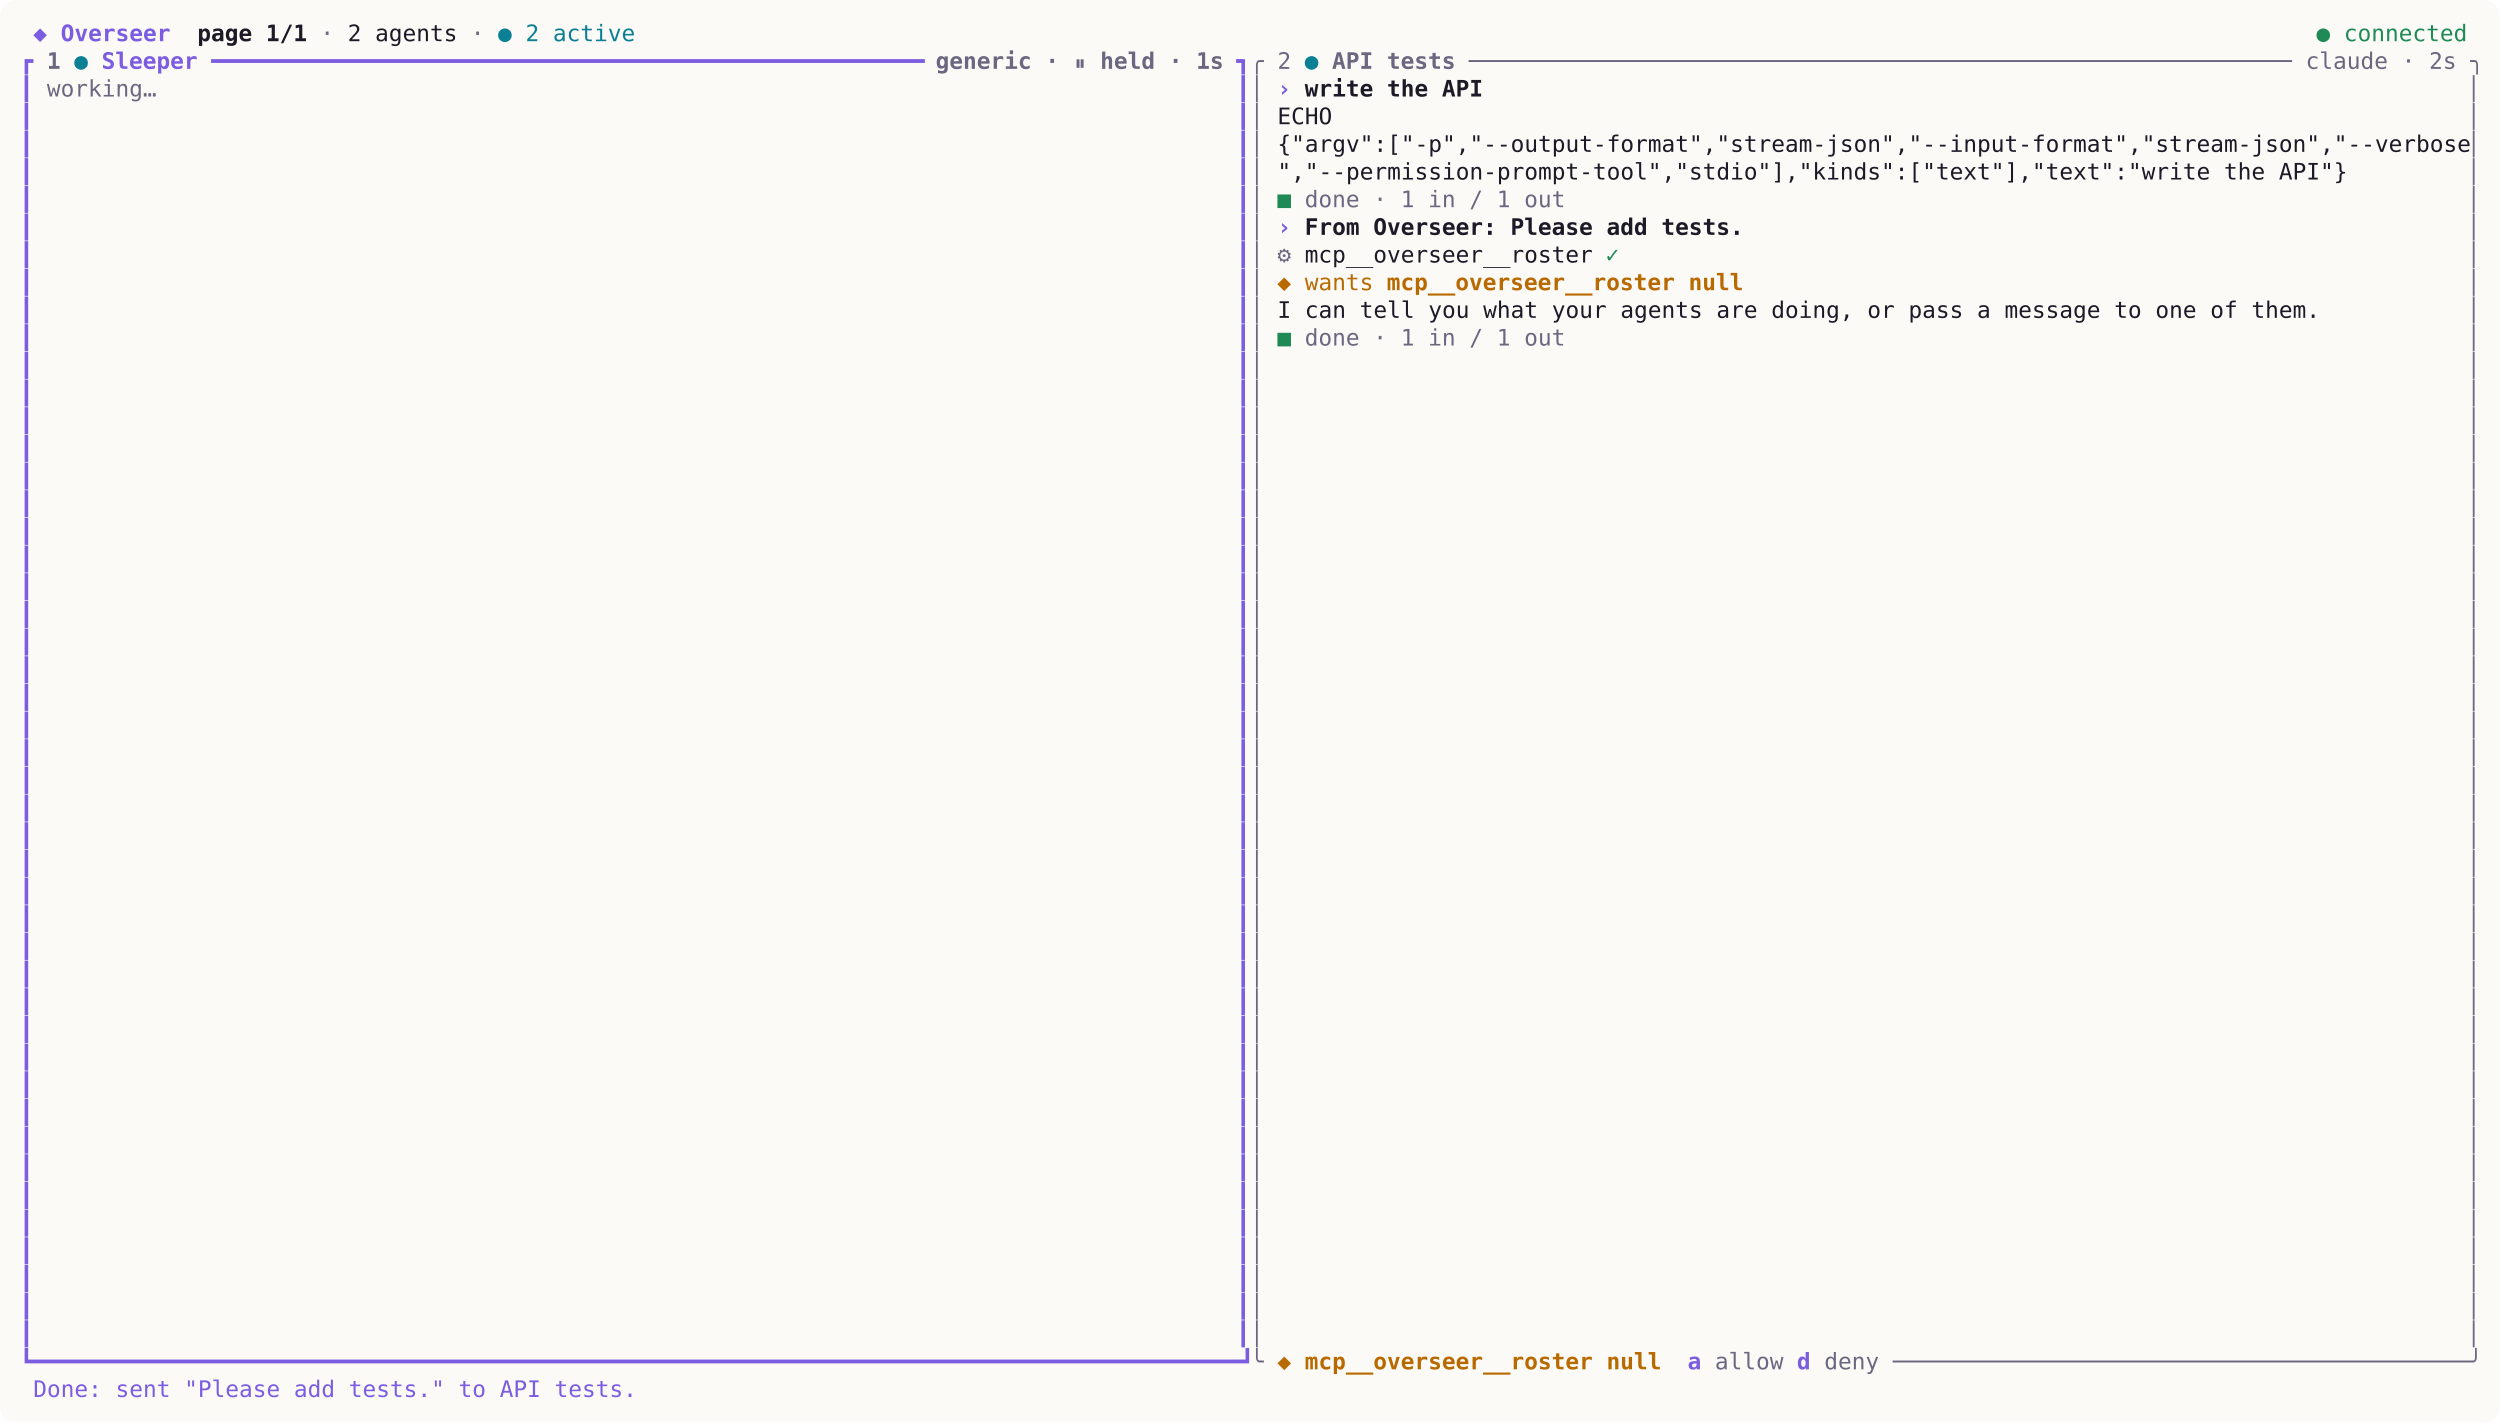
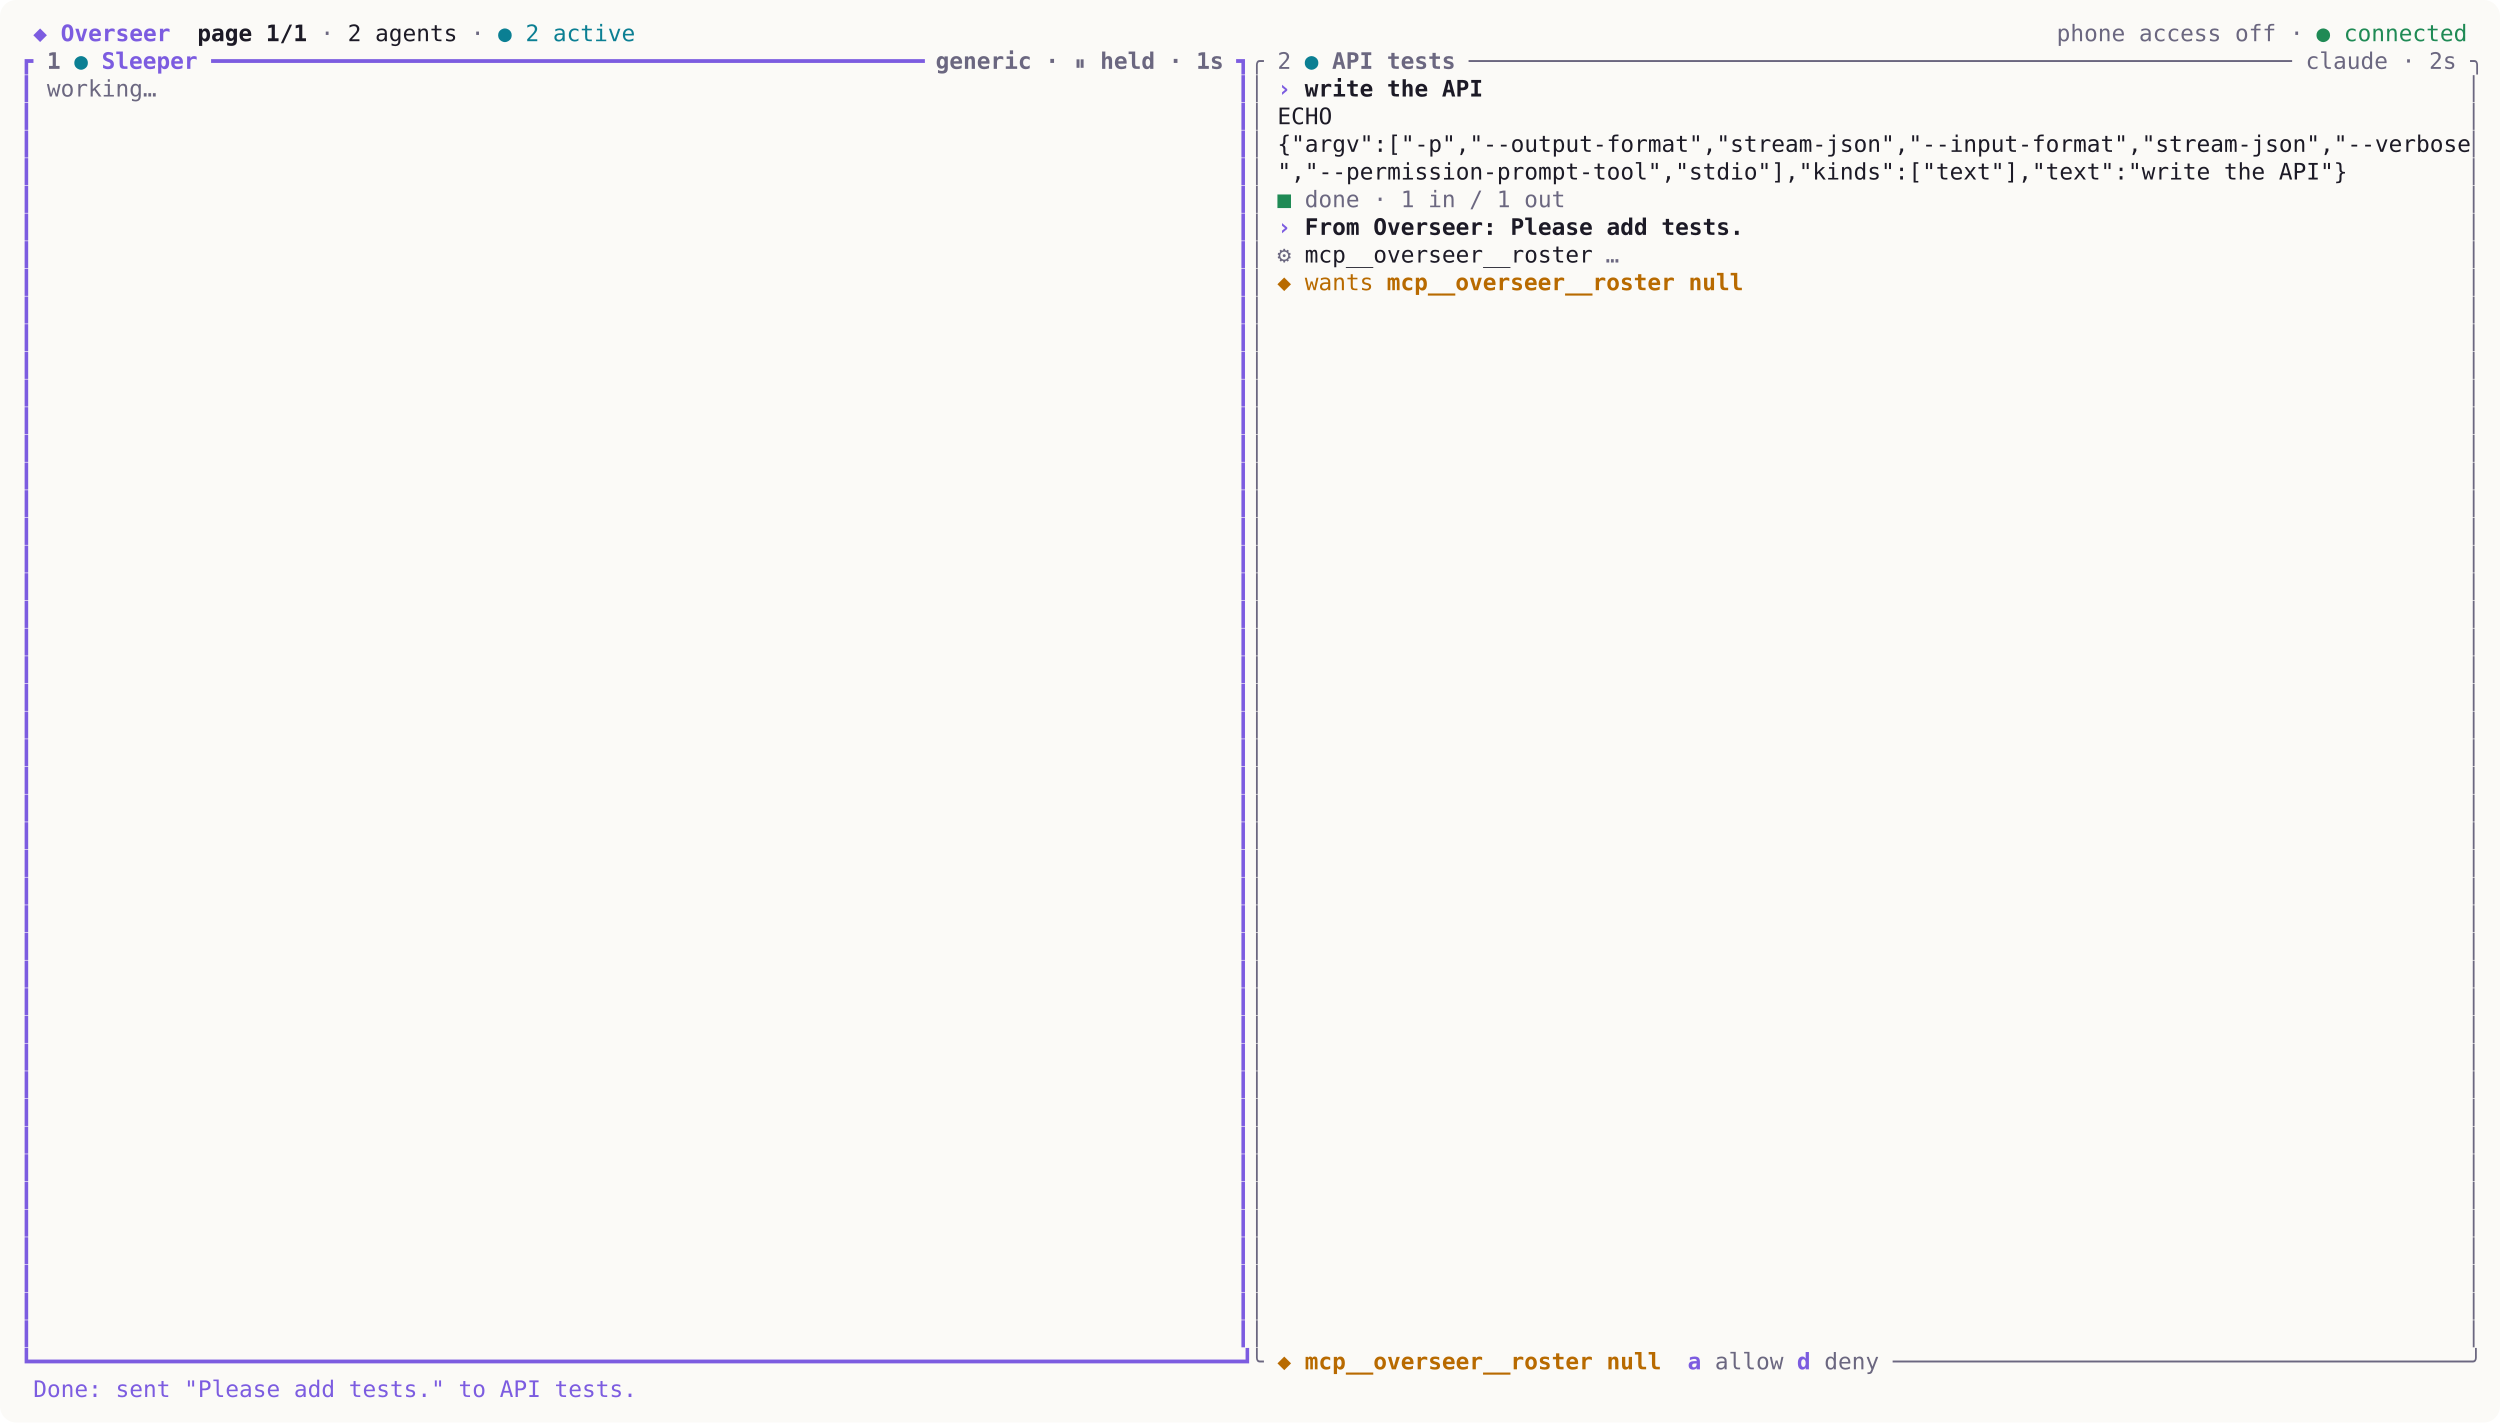
<svg xmlns="http://www.w3.org/2000/svg" width="1536" height="874" viewBox="0 0 1536 874">
  <rect width="100%" height="100%" rx="10" fill="#fbfaf7" />
  <g font-family="ui-monospace, SFMono-Regular, Menlo, monospace" font-size="14">
    <text x="12.0" y="25.3" textLength="100.8" lengthAdjust="spacingAndGlyphs" fill="#7c5ce0" font-weight="700" xml:space="preserve"> ◆ Overseer </text>
    <text x="112.8" y="25.3" textLength="84.0" lengthAdjust="spacingAndGlyphs" fill="#1c1a26" font-weight="700" xml:space="preserve"> page 1/1 </text>
    <text x="196.8" y="25.3" textLength="16.8" lengthAdjust="spacingAndGlyphs" fill="#6b6780" xml:space="preserve">· </text>
    <text x="213.6" y="25.3" textLength="67.2" lengthAdjust="spacingAndGlyphs" fill="#1c1a26" xml:space="preserve">2 agents</text>
    <text x="280.8" y="25.3" textLength="25.2" lengthAdjust="spacingAndGlyphs" fill="#6b6780" xml:space="preserve"> · </text>
    <text x="306.0" y="25.3" textLength="84.0" lengthAdjust="spacingAndGlyphs" fill="#0b7f93" xml:space="preserve">● 2 active</text>
+     <text x="1263.6" y="25.3" textLength="159.6" lengthAdjust="spacingAndGlyphs" fill="#6b6780" xml:space="preserve">phone access off · </text>
    <text x="1423.2" y="25.3" textLength="100.8" lengthAdjust="spacingAndGlyphs" fill="#1f8a55" xml:space="preserve">● connected </text>
    <text x="12.0" y="42.3" textLength="8.4" lengthAdjust="spacingAndGlyphs" fill="#7c5ce0" font-weight="700" xml:space="preserve">┏</text>
    <text x="20.4" y="42.3" textLength="25.2" lengthAdjust="spacingAndGlyphs" fill="#6b6780" font-weight="700" xml:space="preserve"> 1 </text>
    <text x="45.6" y="42.3" textLength="16.8" lengthAdjust="spacingAndGlyphs" fill="#0b7f93" font-weight="700" xml:space="preserve">● </text>
    <text x="62.4" y="42.3" textLength="504.0" lengthAdjust="spacingAndGlyphs" fill="#7c5ce0" font-weight="700" xml:space="preserve">Sleeper ━━━━━━━━━━━━━━━━━━━━━━━━━━━━━━━━━━━━━━━━━━━━━━━━━━━━</text>
    <text x="566.4" y="42.3" textLength="193.2" lengthAdjust="spacingAndGlyphs" fill="#6b6780" font-weight="700" xml:space="preserve"> generic · ⏸ held · 1s </text>
    <text x="759.6" y="42.3" textLength="8.4" lengthAdjust="spacingAndGlyphs" fill="#7c5ce0" font-weight="700" xml:space="preserve">┓</text>
    <text x="768.0" y="42.3" textLength="33.6" lengthAdjust="spacingAndGlyphs" fill="#6b6780" xml:space="preserve">╭ 2 </text>
    <text x="801.6" y="42.3" textLength="16.8" lengthAdjust="spacingAndGlyphs" fill="#0b7f93" xml:space="preserve">● </text>
    <text x="818.4" y="42.3" textLength="75.6" lengthAdjust="spacingAndGlyphs" fill="#6b6780" font-weight="700" xml:space="preserve">API tests</text>
    <text x="894.0" y="42.3" textLength="630.0" lengthAdjust="spacingAndGlyphs" fill="#6b6780" xml:space="preserve"> ──────────────────────────────────────────────────────────── claude · 2s ╮</text>
    <text x="12.0" y="59.3" textLength="8.4" lengthAdjust="spacingAndGlyphs" fill="#7c5ce0" font-weight="700" xml:space="preserve">┃</text>
    <text x="28.8" y="59.3" textLength="67.2" lengthAdjust="spacingAndGlyphs" fill="#6b6780" xml:space="preserve">working…</text>
    <text x="759.6" y="59.3" textLength="8.4" lengthAdjust="spacingAndGlyphs" fill="#7c5ce0" font-weight="700" xml:space="preserve">┃</text>
    <text x="768.0" y="59.3" textLength="8.4" lengthAdjust="spacingAndGlyphs" fill="#6b6780" xml:space="preserve">│</text>
    <text x="784.8" y="59.3" textLength="16.8" lengthAdjust="spacingAndGlyphs" fill="#7c5ce0" font-weight="700" xml:space="preserve">› </text>
    <text x="801.6" y="59.3" textLength="109.2" lengthAdjust="spacingAndGlyphs" fill="#1c1a26" font-weight="700" xml:space="preserve">write the API</text>
    <text x="1515.6" y="59.3" textLength="8.4" lengthAdjust="spacingAndGlyphs" fill="#6b6780" xml:space="preserve">│</text>
    <text x="12.0" y="76.3" textLength="8.4" lengthAdjust="spacingAndGlyphs" fill="#7c5ce0" font-weight="700" xml:space="preserve">┃</text>
    <text x="759.6" y="76.3" textLength="8.4" lengthAdjust="spacingAndGlyphs" fill="#7c5ce0" font-weight="700" xml:space="preserve">┃</text>
    <text x="768.0" y="76.3" textLength="8.4" lengthAdjust="spacingAndGlyphs" fill="#6b6780" xml:space="preserve">│</text>
    <text x="776.4" y="76.3" textLength="739.2" lengthAdjust="spacingAndGlyphs" fill="#1c1a26" xml:space="preserve"> ECHO                                                                                   </text>
    <text x="1515.6" y="76.3" textLength="8.4" lengthAdjust="spacingAndGlyphs" fill="#6b6780" xml:space="preserve">│</text>
    <text x="12.0" y="93.3" textLength="8.4" lengthAdjust="spacingAndGlyphs" fill="#7c5ce0" font-weight="700" xml:space="preserve">┃</text>
    <text x="759.6" y="93.3" textLength="8.4" lengthAdjust="spacingAndGlyphs" fill="#7c5ce0" font-weight="700" xml:space="preserve">┃</text>
    <text x="768.0" y="93.3" textLength="8.4" lengthAdjust="spacingAndGlyphs" fill="#6b6780" xml:space="preserve">│</text>
    <text x="776.4" y="93.3" textLength="739.2" lengthAdjust="spacingAndGlyphs" fill="#1c1a26" xml:space="preserve"> {"argv":["-p","--output-format","stream-json","--input-format","stream-json","--verbose</text>
    <text x="1515.6" y="93.3" textLength="8.4" lengthAdjust="spacingAndGlyphs" fill="#6b6780" xml:space="preserve">│</text>
    <text x="12.0" y="110.3" textLength="8.4" lengthAdjust="spacingAndGlyphs" fill="#7c5ce0" font-weight="700" xml:space="preserve">┃</text>
    <text x="759.6" y="110.3" textLength="8.4" lengthAdjust="spacingAndGlyphs" fill="#7c5ce0" font-weight="700" xml:space="preserve">┃</text>
    <text x="768.0" y="110.3" textLength="8.4" lengthAdjust="spacingAndGlyphs" fill="#6b6780" xml:space="preserve">│</text>
    <text x="776.4" y="110.3" textLength="739.2" lengthAdjust="spacingAndGlyphs" fill="#1c1a26" xml:space="preserve"> ","--permission-prompt-tool","stdio"],"kinds":["text"],"text":"write the API"}         </text>
    <text x="1515.6" y="110.3" textLength="8.4" lengthAdjust="spacingAndGlyphs" fill="#6b6780" xml:space="preserve">│</text>
    <text x="12.0" y="127.3" textLength="8.4" lengthAdjust="spacingAndGlyphs" fill="#7c5ce0" font-weight="700" xml:space="preserve">┃</text>
    <text x="759.6" y="127.3" textLength="8.4" lengthAdjust="spacingAndGlyphs" fill="#7c5ce0" font-weight="700" xml:space="preserve">┃</text>
    <text x="768.0" y="127.3" textLength="8.4" lengthAdjust="spacingAndGlyphs" fill="#6b6780" xml:space="preserve">│</text>
    <text x="784.8" y="127.3" textLength="16.8" lengthAdjust="spacingAndGlyphs" fill="#1f8a55" xml:space="preserve">■ </text>
    <text x="801.6" y="127.3" textLength="159.6" lengthAdjust="spacingAndGlyphs" fill="#6b6780" xml:space="preserve">done · 1 in / 1 out</text>
    <text x="1515.6" y="127.3" textLength="8.4" lengthAdjust="spacingAndGlyphs" fill="#6b6780" xml:space="preserve">│</text>
    <text x="12.0" y="144.3" textLength="8.4" lengthAdjust="spacingAndGlyphs" fill="#7c5ce0" font-weight="700" xml:space="preserve">┃</text>
    <text x="759.6" y="144.3" textLength="8.4" lengthAdjust="spacingAndGlyphs" fill="#7c5ce0" font-weight="700" xml:space="preserve">┃</text>
    <text x="768.0" y="144.3" textLength="8.4" lengthAdjust="spacingAndGlyphs" fill="#6b6780" xml:space="preserve">│</text>
    <text x="784.8" y="144.3" textLength="16.8" lengthAdjust="spacingAndGlyphs" fill="#7c5ce0" font-weight="700" xml:space="preserve">› </text>
    <text x="801.6" y="144.3" textLength="268.8" lengthAdjust="spacingAndGlyphs" fill="#1c1a26" font-weight="700" xml:space="preserve">From Overseer: Please add tests.</text>
    <text x="1515.6" y="144.3" textLength="8.4" lengthAdjust="spacingAndGlyphs" fill="#6b6780" xml:space="preserve">│</text>
    <text x="12.0" y="161.3" textLength="8.4" lengthAdjust="spacingAndGlyphs" fill="#7c5ce0" font-weight="700" xml:space="preserve">┃</text>
    <text x="759.6" y="161.3" textLength="8.4" lengthAdjust="spacingAndGlyphs" fill="#7c5ce0" font-weight="700" xml:space="preserve">┃</text>
    <text x="768.0" y="161.3" textLength="8.4" lengthAdjust="spacingAndGlyphs" fill="#6b6780" xml:space="preserve">│</text>
    <text x="784.8" y="161.3" textLength="16.8" lengthAdjust="spacingAndGlyphs" fill="#6b6780" xml:space="preserve">⚙ </text>
    <text x="801.6" y="161.3" textLength="176.4" lengthAdjust="spacingAndGlyphs" fill="#1c1a26" xml:space="preserve">mcp__overseer__roster</text>
-     <text x="978.0" y="161.3" textLength="16.8" lengthAdjust="spacingAndGlyphs" fill="#1f8a55" xml:space="preserve"> ✓</text>
+     <text x="978.0" y="161.3" textLength="16.8" lengthAdjust="spacingAndGlyphs" fill="#6b6780" xml:space="preserve"> …</text>
    <text x="1515.6" y="161.3" textLength="8.4" lengthAdjust="spacingAndGlyphs" fill="#6b6780" xml:space="preserve">│</text>
    <text x="12.0" y="178.3" textLength="8.4" lengthAdjust="spacingAndGlyphs" fill="#7c5ce0" font-weight="700" xml:space="preserve">┃</text>
    <text x="759.6" y="178.3" textLength="8.4" lengthAdjust="spacingAndGlyphs" fill="#7c5ce0" font-weight="700" xml:space="preserve">┃</text>
    <text x="768.0" y="178.3" textLength="8.4" lengthAdjust="spacingAndGlyphs" fill="#6b6780" xml:space="preserve">│</text>
    <text x="784.8" y="178.3" textLength="67.2" lengthAdjust="spacingAndGlyphs" fill="#b86a00" xml:space="preserve">◆ wants </text>
    <text x="852.0" y="178.3" textLength="218.4" lengthAdjust="spacingAndGlyphs" fill="#b86a00" font-weight="700" xml:space="preserve">mcp__overseer__roster null</text>
    <text x="1515.6" y="178.3" textLength="8.4" lengthAdjust="spacingAndGlyphs" fill="#6b6780" xml:space="preserve">│</text>
    <text x="12.0" y="195.3" textLength="8.4" lengthAdjust="spacingAndGlyphs" fill="#7c5ce0" font-weight="700" xml:space="preserve">┃</text>
    <text x="759.6" y="195.3" textLength="8.4" lengthAdjust="spacingAndGlyphs" fill="#7c5ce0" font-weight="700" xml:space="preserve">┃</text>
    <text x="768.0" y="195.3" textLength="8.4" lengthAdjust="spacingAndGlyphs" fill="#6b6780" xml:space="preserve">│</text>
-     <text x="776.4" y="195.3" textLength="739.2" lengthAdjust="spacingAndGlyphs" fill="#1c1a26" xml:space="preserve"> I can tell you what your agents are doing, or pass a message to one of them.           </text>
    <text x="1515.6" y="195.3" textLength="8.4" lengthAdjust="spacingAndGlyphs" fill="#6b6780" xml:space="preserve">│</text>
    <text x="12.0" y="212.3" textLength="8.4" lengthAdjust="spacingAndGlyphs" fill="#7c5ce0" font-weight="700" xml:space="preserve">┃</text>
    <text x="759.6" y="212.3" textLength="8.4" lengthAdjust="spacingAndGlyphs" fill="#7c5ce0" font-weight="700" xml:space="preserve">┃</text>
    <text x="768.0" y="212.3" textLength="8.4" lengthAdjust="spacingAndGlyphs" fill="#6b6780" xml:space="preserve">│</text>
-     <text x="784.8" y="212.3" textLength="16.8" lengthAdjust="spacingAndGlyphs" fill="#1f8a55" xml:space="preserve">■ </text>
-     <text x="801.6" y="212.3" textLength="159.6" lengthAdjust="spacingAndGlyphs" fill="#6b6780" xml:space="preserve">done · 1 in / 1 out</text>
    <text x="1515.6" y="212.3" textLength="8.4" lengthAdjust="spacingAndGlyphs" fill="#6b6780" xml:space="preserve">│</text>
    <text x="12.0" y="229.3" textLength="8.4" lengthAdjust="spacingAndGlyphs" fill="#7c5ce0" font-weight="700" xml:space="preserve">┃</text>
    <text x="759.6" y="229.3" textLength="8.4" lengthAdjust="spacingAndGlyphs" fill="#7c5ce0" font-weight="700" xml:space="preserve">┃</text>
    <text x="768.0" y="229.3" textLength="8.4" lengthAdjust="spacingAndGlyphs" fill="#6b6780" xml:space="preserve">│</text>
    <text x="1515.6" y="229.3" textLength="8.4" lengthAdjust="spacingAndGlyphs" fill="#6b6780" xml:space="preserve">│</text>
    <text x="12.0" y="246.3" textLength="8.4" lengthAdjust="spacingAndGlyphs" fill="#7c5ce0" font-weight="700" xml:space="preserve">┃</text>
    <text x="759.6" y="246.3" textLength="8.4" lengthAdjust="spacingAndGlyphs" fill="#7c5ce0" font-weight="700" xml:space="preserve">┃</text>
    <text x="768.0" y="246.3" textLength="8.4" lengthAdjust="spacingAndGlyphs" fill="#6b6780" xml:space="preserve">│</text>
    <text x="1515.6" y="246.3" textLength="8.4" lengthAdjust="spacingAndGlyphs" fill="#6b6780" xml:space="preserve">│</text>
    <text x="12.0" y="263.3" textLength="8.4" lengthAdjust="spacingAndGlyphs" fill="#7c5ce0" font-weight="700" xml:space="preserve">┃</text>
    <text x="759.6" y="263.3" textLength="8.4" lengthAdjust="spacingAndGlyphs" fill="#7c5ce0" font-weight="700" xml:space="preserve">┃</text>
    <text x="768.0" y="263.3" textLength="8.4" lengthAdjust="spacingAndGlyphs" fill="#6b6780" xml:space="preserve">│</text>
    <text x="1515.6" y="263.3" textLength="8.4" lengthAdjust="spacingAndGlyphs" fill="#6b6780" xml:space="preserve">│</text>
    <text x="12.0" y="280.3" textLength="8.4" lengthAdjust="spacingAndGlyphs" fill="#7c5ce0" font-weight="700" xml:space="preserve">┃</text>
    <text x="759.6" y="280.3" textLength="8.4" lengthAdjust="spacingAndGlyphs" fill="#7c5ce0" font-weight="700" xml:space="preserve">┃</text>
    <text x="768.0" y="280.3" textLength="8.4" lengthAdjust="spacingAndGlyphs" fill="#6b6780" xml:space="preserve">│</text>
    <text x="1515.6" y="280.3" textLength="8.4" lengthAdjust="spacingAndGlyphs" fill="#6b6780" xml:space="preserve">│</text>
    <text x="12.0" y="297.3" textLength="8.4" lengthAdjust="spacingAndGlyphs" fill="#7c5ce0" font-weight="700" xml:space="preserve">┃</text>
    <text x="759.6" y="297.3" textLength="8.4" lengthAdjust="spacingAndGlyphs" fill="#7c5ce0" font-weight="700" xml:space="preserve">┃</text>
    <text x="768.0" y="297.3" textLength="8.4" lengthAdjust="spacingAndGlyphs" fill="#6b6780" xml:space="preserve">│</text>
    <text x="1515.6" y="297.3" textLength="8.4" lengthAdjust="spacingAndGlyphs" fill="#6b6780" xml:space="preserve">│</text>
    <text x="12.0" y="314.3" textLength="8.4" lengthAdjust="spacingAndGlyphs" fill="#7c5ce0" font-weight="700" xml:space="preserve">┃</text>
    <text x="759.6" y="314.3" textLength="8.4" lengthAdjust="spacingAndGlyphs" fill="#7c5ce0" font-weight="700" xml:space="preserve">┃</text>
    <text x="768.0" y="314.3" textLength="8.4" lengthAdjust="spacingAndGlyphs" fill="#6b6780" xml:space="preserve">│</text>
    <text x="1515.6" y="314.3" textLength="8.4" lengthAdjust="spacingAndGlyphs" fill="#6b6780" xml:space="preserve">│</text>
    <text x="12.0" y="331.3" textLength="8.4" lengthAdjust="spacingAndGlyphs" fill="#7c5ce0" font-weight="700" xml:space="preserve">┃</text>
    <text x="759.6" y="331.3" textLength="8.4" lengthAdjust="spacingAndGlyphs" fill="#7c5ce0" font-weight="700" xml:space="preserve">┃</text>
    <text x="768.0" y="331.3" textLength="8.4" lengthAdjust="spacingAndGlyphs" fill="#6b6780" xml:space="preserve">│</text>
    <text x="1515.6" y="331.3" textLength="8.4" lengthAdjust="spacingAndGlyphs" fill="#6b6780" xml:space="preserve">│</text>
    <text x="12.0" y="348.3" textLength="8.4" lengthAdjust="spacingAndGlyphs" fill="#7c5ce0" font-weight="700" xml:space="preserve">┃</text>
    <text x="759.6" y="348.3" textLength="8.4" lengthAdjust="spacingAndGlyphs" fill="#7c5ce0" font-weight="700" xml:space="preserve">┃</text>
    <text x="768.0" y="348.3" textLength="8.4" lengthAdjust="spacingAndGlyphs" fill="#6b6780" xml:space="preserve">│</text>
    <text x="1515.6" y="348.3" textLength="8.4" lengthAdjust="spacingAndGlyphs" fill="#6b6780" xml:space="preserve">│</text>
    <text x="12.0" y="365.3" textLength="8.4" lengthAdjust="spacingAndGlyphs" fill="#7c5ce0" font-weight="700" xml:space="preserve">┃</text>
    <text x="759.6" y="365.3" textLength="8.4" lengthAdjust="spacingAndGlyphs" fill="#7c5ce0" font-weight="700" xml:space="preserve">┃</text>
    <text x="768.0" y="365.3" textLength="8.4" lengthAdjust="spacingAndGlyphs" fill="#6b6780" xml:space="preserve">│</text>
    <text x="1515.6" y="365.3" textLength="8.4" lengthAdjust="spacingAndGlyphs" fill="#6b6780" xml:space="preserve">│</text>
    <text x="12.0" y="382.3" textLength="8.4" lengthAdjust="spacingAndGlyphs" fill="#7c5ce0" font-weight="700" xml:space="preserve">┃</text>
    <text x="759.6" y="382.3" textLength="8.4" lengthAdjust="spacingAndGlyphs" fill="#7c5ce0" font-weight="700" xml:space="preserve">┃</text>
    <text x="768.0" y="382.3" textLength="8.4" lengthAdjust="spacingAndGlyphs" fill="#6b6780" xml:space="preserve">│</text>
    <text x="1515.6" y="382.3" textLength="8.4" lengthAdjust="spacingAndGlyphs" fill="#6b6780" xml:space="preserve">│</text>
    <text x="12.0" y="399.3" textLength="8.4" lengthAdjust="spacingAndGlyphs" fill="#7c5ce0" font-weight="700" xml:space="preserve">┃</text>
    <text x="759.6" y="399.3" textLength="8.4" lengthAdjust="spacingAndGlyphs" fill="#7c5ce0" font-weight="700" xml:space="preserve">┃</text>
    <text x="768.0" y="399.3" textLength="8.4" lengthAdjust="spacingAndGlyphs" fill="#6b6780" xml:space="preserve">│</text>
    <text x="1515.6" y="399.3" textLength="8.4" lengthAdjust="spacingAndGlyphs" fill="#6b6780" xml:space="preserve">│</text>
    <text x="12.0" y="416.3" textLength="8.4" lengthAdjust="spacingAndGlyphs" fill="#7c5ce0" font-weight="700" xml:space="preserve">┃</text>
    <text x="759.6" y="416.3" textLength="8.4" lengthAdjust="spacingAndGlyphs" fill="#7c5ce0" font-weight="700" xml:space="preserve">┃</text>
    <text x="768.0" y="416.3" textLength="8.4" lengthAdjust="spacingAndGlyphs" fill="#6b6780" xml:space="preserve">│</text>
    <text x="1515.6" y="416.3" textLength="8.4" lengthAdjust="spacingAndGlyphs" fill="#6b6780" xml:space="preserve">│</text>
    <text x="12.0" y="433.3" textLength="8.4" lengthAdjust="spacingAndGlyphs" fill="#7c5ce0" font-weight="700" xml:space="preserve">┃</text>
    <text x="759.6" y="433.3" textLength="8.4" lengthAdjust="spacingAndGlyphs" fill="#7c5ce0" font-weight="700" xml:space="preserve">┃</text>
    <text x="768.0" y="433.3" textLength="8.4" lengthAdjust="spacingAndGlyphs" fill="#6b6780" xml:space="preserve">│</text>
    <text x="1515.6" y="433.3" textLength="8.4" lengthAdjust="spacingAndGlyphs" fill="#6b6780" xml:space="preserve">│</text>
    <text x="12.0" y="450.3" textLength="8.4" lengthAdjust="spacingAndGlyphs" fill="#7c5ce0" font-weight="700" xml:space="preserve">┃</text>
    <text x="759.6" y="450.3" textLength="8.4" lengthAdjust="spacingAndGlyphs" fill="#7c5ce0" font-weight="700" xml:space="preserve">┃</text>
    <text x="768.0" y="450.3" textLength="8.4" lengthAdjust="spacingAndGlyphs" fill="#6b6780" xml:space="preserve">│</text>
    <text x="1515.6" y="450.3" textLength="8.4" lengthAdjust="spacingAndGlyphs" fill="#6b6780" xml:space="preserve">│</text>
    <text x="12.0" y="467.3" textLength="8.4" lengthAdjust="spacingAndGlyphs" fill="#7c5ce0" font-weight="700" xml:space="preserve">┃</text>
    <text x="759.6" y="467.3" textLength="8.4" lengthAdjust="spacingAndGlyphs" fill="#7c5ce0" font-weight="700" xml:space="preserve">┃</text>
    <text x="768.0" y="467.3" textLength="8.4" lengthAdjust="spacingAndGlyphs" fill="#6b6780" xml:space="preserve">│</text>
    <text x="1515.6" y="467.3" textLength="8.4" lengthAdjust="spacingAndGlyphs" fill="#6b6780" xml:space="preserve">│</text>
    <text x="12.0" y="484.3" textLength="8.4" lengthAdjust="spacingAndGlyphs" fill="#7c5ce0" font-weight="700" xml:space="preserve">┃</text>
    <text x="759.6" y="484.3" textLength="8.4" lengthAdjust="spacingAndGlyphs" fill="#7c5ce0" font-weight="700" xml:space="preserve">┃</text>
    <text x="768.0" y="484.3" textLength="8.4" lengthAdjust="spacingAndGlyphs" fill="#6b6780" xml:space="preserve">│</text>
    <text x="1515.6" y="484.3" textLength="8.4" lengthAdjust="spacingAndGlyphs" fill="#6b6780" xml:space="preserve">│</text>
    <text x="12.0" y="501.3" textLength="8.4" lengthAdjust="spacingAndGlyphs" fill="#7c5ce0" font-weight="700" xml:space="preserve">┃</text>
    <text x="759.6" y="501.3" textLength="8.4" lengthAdjust="spacingAndGlyphs" fill="#7c5ce0" font-weight="700" xml:space="preserve">┃</text>
    <text x="768.0" y="501.3" textLength="8.4" lengthAdjust="spacingAndGlyphs" fill="#6b6780" xml:space="preserve">│</text>
    <text x="1515.6" y="501.3" textLength="8.4" lengthAdjust="spacingAndGlyphs" fill="#6b6780" xml:space="preserve">│</text>
    <text x="12.0" y="518.3" textLength="8.4" lengthAdjust="spacingAndGlyphs" fill="#7c5ce0" font-weight="700" xml:space="preserve">┃</text>
    <text x="759.6" y="518.3" textLength="8.4" lengthAdjust="spacingAndGlyphs" fill="#7c5ce0" font-weight="700" xml:space="preserve">┃</text>
    <text x="768.0" y="518.3" textLength="8.4" lengthAdjust="spacingAndGlyphs" fill="#6b6780" xml:space="preserve">│</text>
    <text x="1515.6" y="518.3" textLength="8.4" lengthAdjust="spacingAndGlyphs" fill="#6b6780" xml:space="preserve">│</text>
    <text x="12.0" y="535.3" textLength="8.4" lengthAdjust="spacingAndGlyphs" fill="#7c5ce0" font-weight="700" xml:space="preserve">┃</text>
    <text x="759.6" y="535.3" textLength="8.4" lengthAdjust="spacingAndGlyphs" fill="#7c5ce0" font-weight="700" xml:space="preserve">┃</text>
    <text x="768.0" y="535.3" textLength="8.4" lengthAdjust="spacingAndGlyphs" fill="#6b6780" xml:space="preserve">│</text>
    <text x="1515.6" y="535.3" textLength="8.4" lengthAdjust="spacingAndGlyphs" fill="#6b6780" xml:space="preserve">│</text>
    <text x="12.0" y="552.3" textLength="8.4" lengthAdjust="spacingAndGlyphs" fill="#7c5ce0" font-weight="700" xml:space="preserve">┃</text>
    <text x="759.6" y="552.3" textLength="8.4" lengthAdjust="spacingAndGlyphs" fill="#7c5ce0" font-weight="700" xml:space="preserve">┃</text>
    <text x="768.0" y="552.3" textLength="8.4" lengthAdjust="spacingAndGlyphs" fill="#6b6780" xml:space="preserve">│</text>
    <text x="1515.6" y="552.3" textLength="8.4" lengthAdjust="spacingAndGlyphs" fill="#6b6780" xml:space="preserve">│</text>
    <text x="12.0" y="569.3" textLength="8.4" lengthAdjust="spacingAndGlyphs" fill="#7c5ce0" font-weight="700" xml:space="preserve">┃</text>
    <text x="759.6" y="569.3" textLength="8.4" lengthAdjust="spacingAndGlyphs" fill="#7c5ce0" font-weight="700" xml:space="preserve">┃</text>
    <text x="768.0" y="569.3" textLength="8.4" lengthAdjust="spacingAndGlyphs" fill="#6b6780" xml:space="preserve">│</text>
    <text x="1515.6" y="569.3" textLength="8.4" lengthAdjust="spacingAndGlyphs" fill="#6b6780" xml:space="preserve">│</text>
    <text x="12.0" y="586.3" textLength="8.4" lengthAdjust="spacingAndGlyphs" fill="#7c5ce0" font-weight="700" xml:space="preserve">┃</text>
    <text x="759.6" y="586.3" textLength="8.4" lengthAdjust="spacingAndGlyphs" fill="#7c5ce0" font-weight="700" xml:space="preserve">┃</text>
    <text x="768.0" y="586.3" textLength="8.4" lengthAdjust="spacingAndGlyphs" fill="#6b6780" xml:space="preserve">│</text>
    <text x="1515.6" y="586.3" textLength="8.4" lengthAdjust="spacingAndGlyphs" fill="#6b6780" xml:space="preserve">│</text>
    <text x="12.0" y="603.3" textLength="8.4" lengthAdjust="spacingAndGlyphs" fill="#7c5ce0" font-weight="700" xml:space="preserve">┃</text>
    <text x="759.6" y="603.3" textLength="8.4" lengthAdjust="spacingAndGlyphs" fill="#7c5ce0" font-weight="700" xml:space="preserve">┃</text>
    <text x="768.0" y="603.3" textLength="8.4" lengthAdjust="spacingAndGlyphs" fill="#6b6780" xml:space="preserve">│</text>
    <text x="1515.6" y="603.3" textLength="8.4" lengthAdjust="spacingAndGlyphs" fill="#6b6780" xml:space="preserve">│</text>
    <text x="12.0" y="620.3" textLength="8.4" lengthAdjust="spacingAndGlyphs" fill="#7c5ce0" font-weight="700" xml:space="preserve">┃</text>
    <text x="759.6" y="620.3" textLength="8.4" lengthAdjust="spacingAndGlyphs" fill="#7c5ce0" font-weight="700" xml:space="preserve">┃</text>
    <text x="768.0" y="620.3" textLength="8.4" lengthAdjust="spacingAndGlyphs" fill="#6b6780" xml:space="preserve">│</text>
    <text x="1515.6" y="620.3" textLength="8.4" lengthAdjust="spacingAndGlyphs" fill="#6b6780" xml:space="preserve">│</text>
    <text x="12.0" y="637.3" textLength="8.4" lengthAdjust="spacingAndGlyphs" fill="#7c5ce0" font-weight="700" xml:space="preserve">┃</text>
    <text x="759.6" y="637.3" textLength="8.4" lengthAdjust="spacingAndGlyphs" fill="#7c5ce0" font-weight="700" xml:space="preserve">┃</text>
    <text x="768.0" y="637.3" textLength="8.4" lengthAdjust="spacingAndGlyphs" fill="#6b6780" xml:space="preserve">│</text>
    <text x="1515.6" y="637.3" textLength="8.4" lengthAdjust="spacingAndGlyphs" fill="#6b6780" xml:space="preserve">│</text>
    <text x="12.0" y="654.3" textLength="8.4" lengthAdjust="spacingAndGlyphs" fill="#7c5ce0" font-weight="700" xml:space="preserve">┃</text>
    <text x="759.6" y="654.3" textLength="8.4" lengthAdjust="spacingAndGlyphs" fill="#7c5ce0" font-weight="700" xml:space="preserve">┃</text>
    <text x="768.0" y="654.3" textLength="8.4" lengthAdjust="spacingAndGlyphs" fill="#6b6780" xml:space="preserve">│</text>
    <text x="1515.6" y="654.3" textLength="8.4" lengthAdjust="spacingAndGlyphs" fill="#6b6780" xml:space="preserve">│</text>
    <text x="12.0" y="671.3" textLength="8.4" lengthAdjust="spacingAndGlyphs" fill="#7c5ce0" font-weight="700" xml:space="preserve">┃</text>
    <text x="759.6" y="671.3" textLength="8.4" lengthAdjust="spacingAndGlyphs" fill="#7c5ce0" font-weight="700" xml:space="preserve">┃</text>
    <text x="768.0" y="671.3" textLength="8.4" lengthAdjust="spacingAndGlyphs" fill="#6b6780" xml:space="preserve">│</text>
    <text x="1515.6" y="671.3" textLength="8.4" lengthAdjust="spacingAndGlyphs" fill="#6b6780" xml:space="preserve">│</text>
    <text x="12.0" y="688.3" textLength="8.4" lengthAdjust="spacingAndGlyphs" fill="#7c5ce0" font-weight="700" xml:space="preserve">┃</text>
    <text x="759.6" y="688.3" textLength="8.4" lengthAdjust="spacingAndGlyphs" fill="#7c5ce0" font-weight="700" xml:space="preserve">┃</text>
    <text x="768.0" y="688.3" textLength="8.4" lengthAdjust="spacingAndGlyphs" fill="#6b6780" xml:space="preserve">│</text>
    <text x="1515.6" y="688.3" textLength="8.4" lengthAdjust="spacingAndGlyphs" fill="#6b6780" xml:space="preserve">│</text>
    <text x="12.0" y="705.3" textLength="8.4" lengthAdjust="spacingAndGlyphs" fill="#7c5ce0" font-weight="700" xml:space="preserve">┃</text>
    <text x="759.6" y="705.3" textLength="8.4" lengthAdjust="spacingAndGlyphs" fill="#7c5ce0" font-weight="700" xml:space="preserve">┃</text>
    <text x="768.0" y="705.3" textLength="8.4" lengthAdjust="spacingAndGlyphs" fill="#6b6780" xml:space="preserve">│</text>
    <text x="1515.6" y="705.3" textLength="8.4" lengthAdjust="spacingAndGlyphs" fill="#6b6780" xml:space="preserve">│</text>
    <text x="12.0" y="722.3" textLength="8.4" lengthAdjust="spacingAndGlyphs" fill="#7c5ce0" font-weight="700" xml:space="preserve">┃</text>
    <text x="759.6" y="722.3" textLength="8.4" lengthAdjust="spacingAndGlyphs" fill="#7c5ce0" font-weight="700" xml:space="preserve">┃</text>
    <text x="768.0" y="722.3" textLength="8.4" lengthAdjust="spacingAndGlyphs" fill="#6b6780" xml:space="preserve">│</text>
    <text x="1515.6" y="722.3" textLength="8.4" lengthAdjust="spacingAndGlyphs" fill="#6b6780" xml:space="preserve">│</text>
    <text x="12.0" y="739.3" textLength="8.4" lengthAdjust="spacingAndGlyphs" fill="#7c5ce0" font-weight="700" xml:space="preserve">┃</text>
    <text x="759.6" y="739.3" textLength="8.4" lengthAdjust="spacingAndGlyphs" fill="#7c5ce0" font-weight="700" xml:space="preserve">┃</text>
    <text x="768.0" y="739.3" textLength="8.4" lengthAdjust="spacingAndGlyphs" fill="#6b6780" xml:space="preserve">│</text>
    <text x="1515.6" y="739.3" textLength="8.4" lengthAdjust="spacingAndGlyphs" fill="#6b6780" xml:space="preserve">│</text>
    <text x="12.0" y="756.3" textLength="8.4" lengthAdjust="spacingAndGlyphs" fill="#7c5ce0" font-weight="700" xml:space="preserve">┃</text>
    <text x="759.6" y="756.3" textLength="8.4" lengthAdjust="spacingAndGlyphs" fill="#7c5ce0" font-weight="700" xml:space="preserve">┃</text>
    <text x="768.0" y="756.3" textLength="8.4" lengthAdjust="spacingAndGlyphs" fill="#6b6780" xml:space="preserve">│</text>
    <text x="1515.6" y="756.3" textLength="8.4" lengthAdjust="spacingAndGlyphs" fill="#6b6780" xml:space="preserve">│</text>
    <text x="12.0" y="773.3" textLength="8.4" lengthAdjust="spacingAndGlyphs" fill="#7c5ce0" font-weight="700" xml:space="preserve">┃</text>
    <text x="759.6" y="773.3" textLength="8.4" lengthAdjust="spacingAndGlyphs" fill="#7c5ce0" font-weight="700" xml:space="preserve">┃</text>
    <text x="768.0" y="773.3" textLength="8.4" lengthAdjust="spacingAndGlyphs" fill="#6b6780" xml:space="preserve">│</text>
    <text x="1515.6" y="773.3" textLength="8.4" lengthAdjust="spacingAndGlyphs" fill="#6b6780" xml:space="preserve">│</text>
    <text x="12.0" y="790.3" textLength="8.4" lengthAdjust="spacingAndGlyphs" fill="#7c5ce0" font-weight="700" xml:space="preserve">┃</text>
    <text x="759.6" y="790.3" textLength="8.4" lengthAdjust="spacingAndGlyphs" fill="#7c5ce0" font-weight="700" xml:space="preserve">┃</text>
    <text x="768.0" y="790.3" textLength="8.4" lengthAdjust="spacingAndGlyphs" fill="#6b6780" xml:space="preserve">│</text>
    <text x="1515.6" y="790.3" textLength="8.4" lengthAdjust="spacingAndGlyphs" fill="#6b6780" xml:space="preserve">│</text>
    <text x="12.0" y="807.3" textLength="8.4" lengthAdjust="spacingAndGlyphs" fill="#7c5ce0" font-weight="700" xml:space="preserve">┃</text>
    <text x="759.6" y="807.3" textLength="8.4" lengthAdjust="spacingAndGlyphs" fill="#7c5ce0" font-weight="700" xml:space="preserve">┃</text>
    <text x="768.0" y="807.3" textLength="8.4" lengthAdjust="spacingAndGlyphs" fill="#6b6780" xml:space="preserve">│</text>
    <text x="1515.6" y="807.3" textLength="8.4" lengthAdjust="spacingAndGlyphs" fill="#6b6780" xml:space="preserve">│</text>
    <text x="12.0" y="824.3" textLength="8.4" lengthAdjust="spacingAndGlyphs" fill="#7c5ce0" font-weight="700" xml:space="preserve">┃</text>
    <text x="759.6" y="824.3" textLength="8.4" lengthAdjust="spacingAndGlyphs" fill="#7c5ce0" font-weight="700" xml:space="preserve">┃</text>
    <text x="768.0" y="824.3" textLength="8.4" lengthAdjust="spacingAndGlyphs" fill="#6b6780" xml:space="preserve">│</text>
    <text x="1515.6" y="824.3" textLength="8.4" lengthAdjust="spacingAndGlyphs" fill="#6b6780" xml:space="preserve">│</text>
    <text x="12.0" y="841.3" textLength="756.0" lengthAdjust="spacingAndGlyphs" fill="#7c5ce0" font-weight="700" xml:space="preserve">┗━━━━━━━━━━━━━━━━━━━━━━━━━━━━━━━━━━━━━━━━━━━━━━━━━━━━━━━━━━━━━━━━━━━━━━━━━━━━━━━━━━━━━━━━┛</text>
    <text x="768.0" y="841.3" textLength="8.4" lengthAdjust="spacingAndGlyphs" fill="#6b6780" xml:space="preserve">╰</text>
    <text x="776.4" y="841.3" textLength="25.2" lengthAdjust="spacingAndGlyphs" fill="#b86a00" xml:space="preserve"> ◆ </text>
    <text x="801.6" y="841.3" textLength="218.4" lengthAdjust="spacingAndGlyphs" fill="#b86a00" font-weight="700" xml:space="preserve">mcp__overseer__roster null</text>
    <text x="1020.0" y="841.3" textLength="25.2" lengthAdjust="spacingAndGlyphs" fill="#7c5ce0" font-weight="700" xml:space="preserve">  a</text>
    <text x="1045.2" y="841.3" textLength="58.8" lengthAdjust="spacingAndGlyphs" fill="#6b6780" xml:space="preserve"> allow </text>
    <text x="1104.0" y="841.3" textLength="8.4" lengthAdjust="spacingAndGlyphs" fill="#7c5ce0" font-weight="700" xml:space="preserve">d</text>
    <text x="1112.4" y="841.3" textLength="411.6" lengthAdjust="spacingAndGlyphs" fill="#6b6780" xml:space="preserve"> deny ──────────────────────────────────────────╯</text>
    <text x="12.0" y="858.3" textLength="378.0" lengthAdjust="spacingAndGlyphs" fill="#7c5ce0" xml:space="preserve"> Done: sent "Please add tests." to API tests.</text>
  </g>
</svg>
